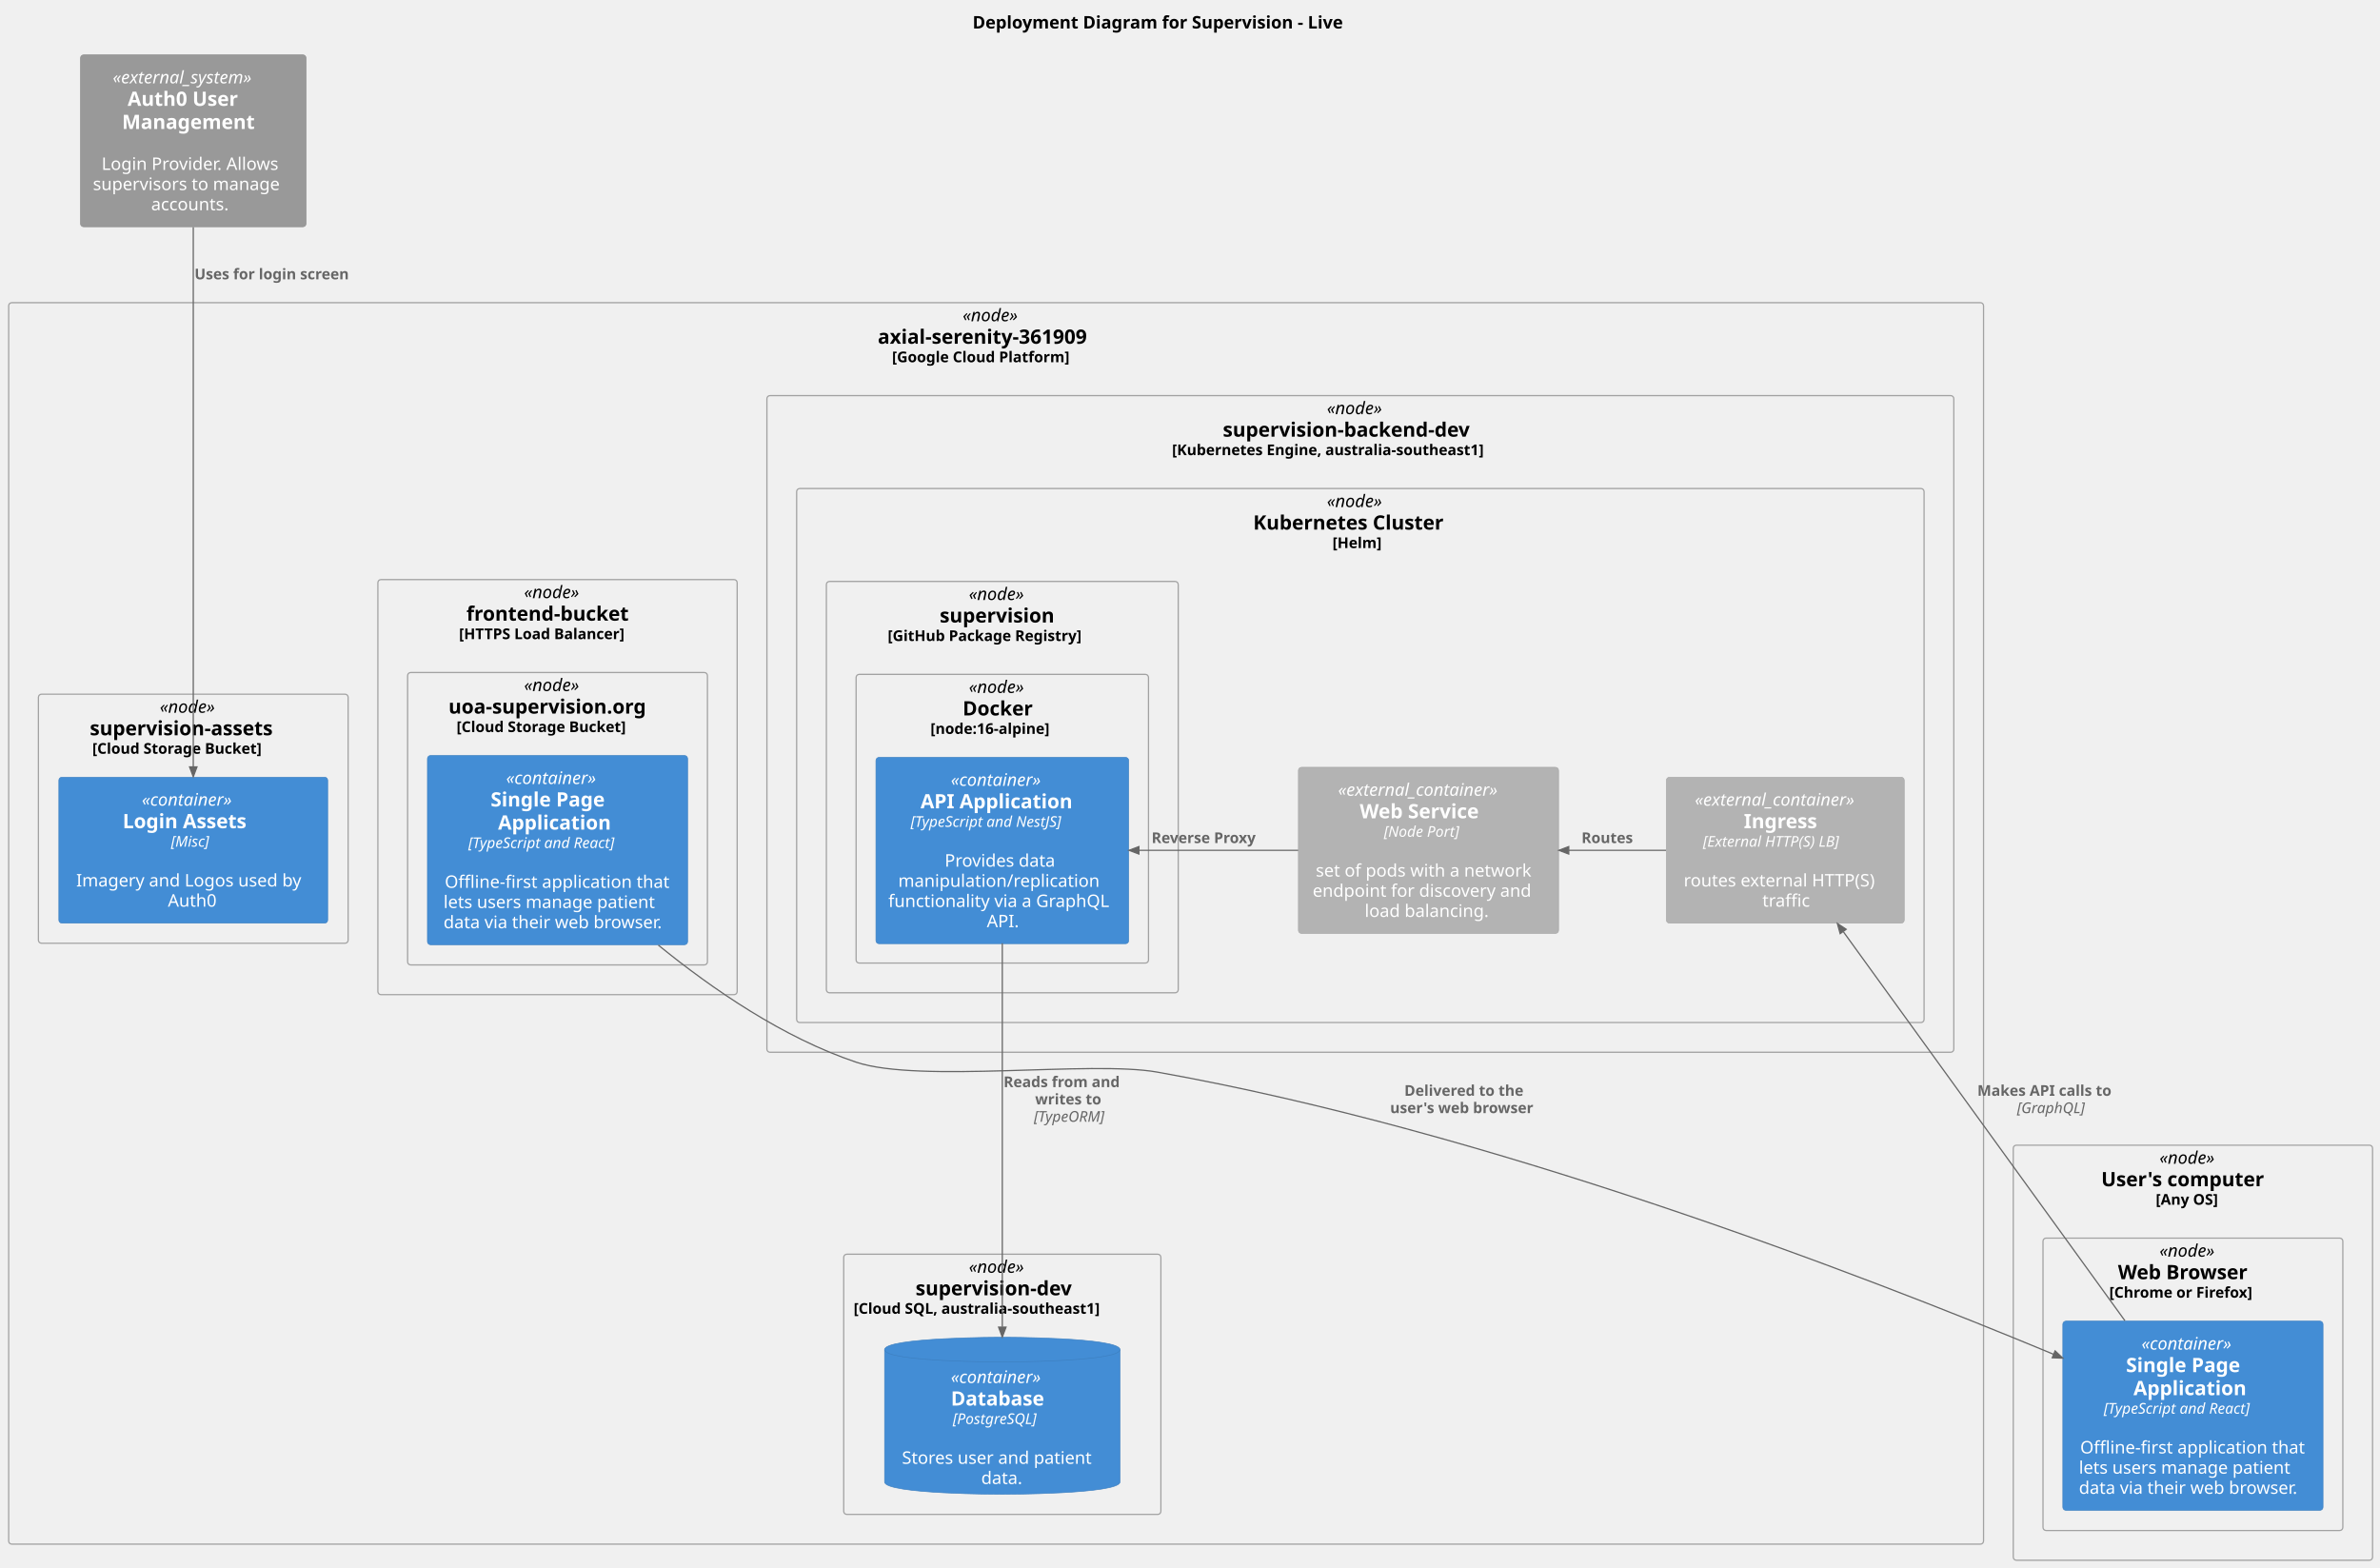
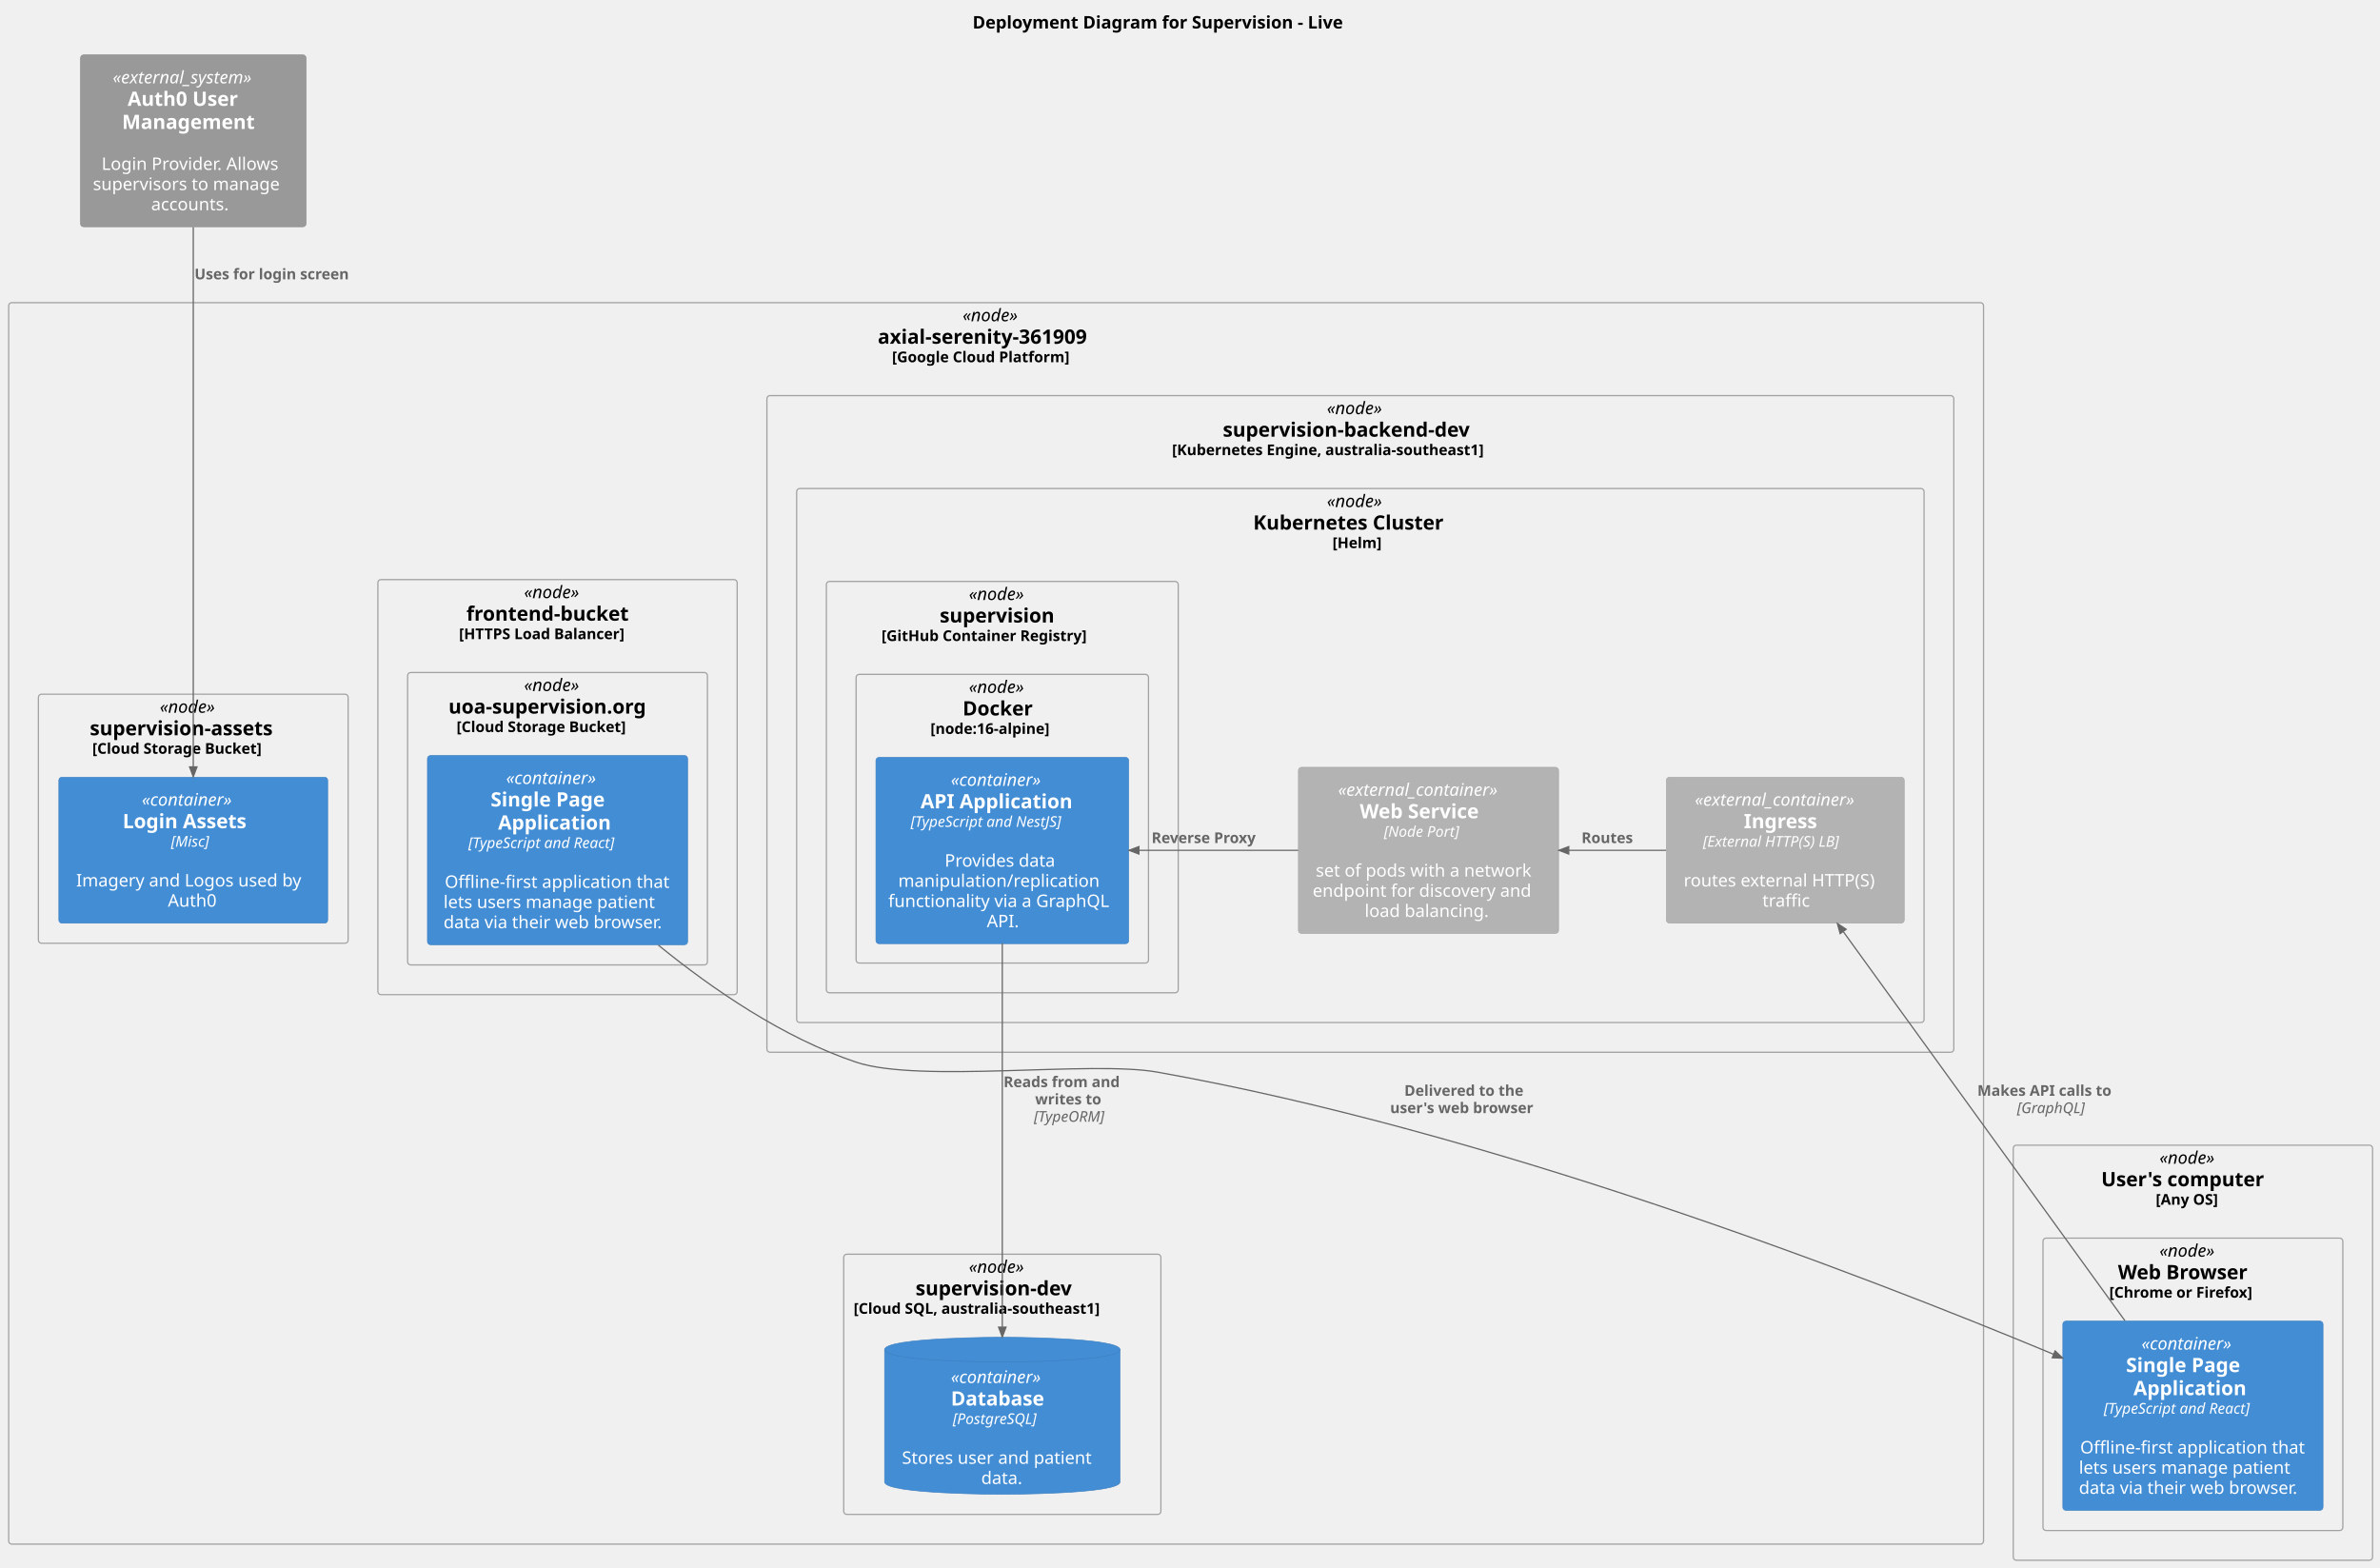
<svg xmlns="http://www.w3.org/2000/svg" contentStyleType="text/css" height="1265px" preserveAspectRatio="none" style="width:1921px;height:1265px;background:#FFFFFF;" version="1.1" viewBox="0 0 1921 1265" width="1921px" zoomAndPan="magnify">
  <defs />
  <g>
    <rect height="26.297" style="stroke:#00000000;stroke-width:1.0;fill:none;" width="347" x="780" y="5" />
    <text fill="#000000" font-family="sans-serif" font-size="14" font-weight="bold" lengthAdjust="spacing" textLength="337" x="785" y="22.995">Deployment Diagram for Supervision - Live</text>
    <g id="cluster_gcp">
      <rect height="1002" rx="2.5" ry="2.5" style="stroke:#A2A2A2;stroke-width:1.0;fill:none;" width="1594" x="7" y="244.297" />
      <text fill="#000000" font-family="sans-serif" font-size="14" font-style="italic" lengthAdjust="spacing" textLength="54" x="777" y="259.292">«node»</text>
      <text fill="#000000" font-family="sans-serif" font-size="16" font-weight="bold" lengthAdjust="spacing" textLength="191" x="708.5" y="277.445">axial-serenity-361909</text>
      <text fill="#000000" font-family="sans-serif" font-size="12" font-weight="bold" lengthAdjust="spacing" textLength="168" x="720" y="292.357">[Google Cloud Platform]</text>
    </g>
    <g id="cluster_dn_api">
      <rect height="530" rx="2.5" ry="2.5" style="stroke:#A2A2A2;stroke-width:1.0;fill:none;" width="958" x="619" y="319.297" />
      <text fill="#000000" font-family="sans-serif" font-size="14" font-style="italic" lengthAdjust="spacing" textLength="54" x="1071" y="334.292">«node»</text>
      <text fill="#000000" font-family="sans-serif" font-size="16" font-weight="bold" lengthAdjust="spacing" textLength="222" x="987" y="352.445">supervision-backend-dev</text>
      <text fill="#000000" font-family="sans-serif" font-size="12" font-weight="bold" lengthAdjust="spacing" textLength="304" x="946" y="367.357">[Kubernetes Engine, australia-southeast1]</text>
    </g>
    <g id="cluster_k8s">
      <rect height="431" rx="2.5" ry="2.5" style="stroke:#A2A2A2;stroke-width:1.0;fill:none;" width="910" x="643" y="394.297" />
      <text fill="#000000" font-family="sans-serif" font-size="14" font-style="italic" lengthAdjust="spacing" textLength="54" x="1071" y="409.292">«node»</text>
      <text fill="#000000" font-family="sans-serif" font-size="16" font-weight="bold" lengthAdjust="spacing" textLength="173" x="1011.5" y="427.445">Kubernetes Cluster</text>
      <text fill="#000000" font-family="sans-serif" font-size="12" font-weight="bold" lengthAdjust="spacing" textLength="45" x="1075.5" y="442.357">[Helm]</text>
    </g>
    <g id="cluster_ghr">
      <rect height="332" rx="2.5" ry="2.5" style="stroke:#A2A2A2;stroke-width:1.0;fill:none;" width="284" x="667" y="469.297" />
      <text fill="#000000" font-family="sans-serif" font-size="14" font-style="italic" lengthAdjust="spacing" textLength="54" x="782" y="484.292">«node»</text>
      <text fill="#000000" font-family="sans-serif" font-size="16" font-weight="bold" lengthAdjust="spacing" textLength="101" x="758.5" y="502.445">supervision</text>
-       <text fill="#000000" font-family="sans-serif" font-size="12" font-weight="bold" lengthAdjust="spacing" textLength="185" x="716.5" y="517.357">[GitHub Package Registry]</text>
+       <text fill="#000000" font-family="sans-serif" font-size="12" font-weight="bold" lengthAdjust="spacing" textLength="195" x="711.5" y="517.357">[GitHub Container Registry]</text>
    </g>
    <g id="cluster_docker">
      <rect height="233" rx="2.5" ry="2.5" style="stroke:#A2A2A2;stroke-width:1.0;fill:none;" width="236" x="691" y="544.297" />
      <text fill="#000000" font-family="sans-serif" font-size="14" font-style="italic" lengthAdjust="spacing" textLength="54" x="782" y="559.292">«node»</text>
      <text fill="#000000" font-family="sans-serif" font-size="16" font-weight="bold" lengthAdjust="spacing" textLength="64" x="777" y="577.445">Docker</text>
      <text fill="#000000" font-family="sans-serif" font-size="12" font-weight="bold" lengthAdjust="spacing" textLength="116" x="751" y="592.357">[node:16-alpine]</text>
    </g>
    <g id="cluster_frontentlb">
      <rect height="335" rx="2.5" ry="2.5" style="stroke:#A2A2A2;stroke-width:1.0;fill:none;" width="290" x="305" y="467.797" />
      <text fill="#000000" font-family="sans-serif" font-size="14" font-style="italic" lengthAdjust="spacing" textLength="54" x="423" y="482.792">«node»</text>
      <text fill="#000000" font-family="sans-serif" font-size="16" font-weight="bold" lengthAdjust="spacing" textLength="147" x="376.5" y="500.945">frontend-bucket</text>
      <text fill="#000000" font-family="sans-serif" font-size="12" font-weight="bold" lengthAdjust="spacing" textLength="159" x="370.5" y="515.857">[HTTPS Load Balancer]</text>
    </g>
    <g id="cluster_gcs_1">
      <rect height="236" rx="2.5" ry="2.5" style="stroke:#A2A2A2;stroke-width:1.0;fill:none;" width="242" x="329" y="542.797" />
      <text fill="#000000" font-family="sans-serif" font-size="14" font-style="italic" lengthAdjust="spacing" textLength="54" x="423" y="557.792">«node»</text>
      <text fill="#000000" font-family="sans-serif" font-size="16" font-weight="bold" lengthAdjust="spacing" textLength="176" x="362" y="575.945">uoa-supervision.org</text>
      <text fill="#000000" font-family="sans-serif" font-size="12" font-weight="bold" lengthAdjust="spacing" textLength="163" x="368.5" y="590.857">[Cloud Storage Bucket]</text>
    </g>
    <g id="cluster_gcs_2">
      <rect height="201" rx="2.5" ry="2.5" style="stroke:#A2A2A2;stroke-width:1.0;fill:none;" width="250" x="31" y="560.297" />
      <text fill="#000000" font-family="sans-serif" font-size="14" font-style="italic" lengthAdjust="spacing" textLength="54" x="129" y="575.292">«node»</text>
      <text fill="#000000" font-family="sans-serif" font-size="16" font-weight="bold" lengthAdjust="spacing" textLength="167" x="72.5" y="593.445">supervision-assets</text>
      <text fill="#000000" font-family="sans-serif" font-size="12" font-weight="bold" lengthAdjust="spacing" textLength="163" x="74.5" y="608.357">[Cloud Storage Bucket]</text>
    </g>
    <g id="cluster_gcp_db">
      <rect height="210" rx="2.5" ry="2.5" style="stroke:#A2A2A2;stroke-width:1.0;fill:none;" width="256" x="681" y="1012.297" />
      <text fill="#000000" font-family="sans-serif" font-size="14" font-style="italic" lengthAdjust="spacing" textLength="54" x="782" y="1027.292">«node»</text>
      <text fill="#000000" font-family="sans-serif" font-size="16" font-weight="bold" lengthAdjust="spacing" textLength="140" x="739" y="1045.445">supervision-dev</text>
      <text fill="#000000" font-family="sans-serif" font-size="12" font-weight="bold" lengthAdjust="spacing" textLength="240" x="689" y="1060.357">[Cloud SQL, australia-southeast1]</text>
    </g>
    <g id="cluster_computer">
      <rect height="335" rx="2.5" ry="2.5" style="stroke:#A2A2A2;stroke-width:1.0;fill:none;" width="290" x="1625" y="924.297" />
      <text fill="#000000" font-family="sans-serif" font-size="14" font-style="italic" lengthAdjust="spacing" textLength="54" x="1743" y="939.292">«node»</text>
      <text fill="#000000" font-family="sans-serif" font-size="16" font-weight="bold" lengthAdjust="spacing" textLength="148" x="1696" y="957.445">User's computer</text>
      <text fill="#000000" font-family="sans-serif" font-size="12" font-weight="bold" lengthAdjust="spacing" textLength="60" x="1740" y="972.357">[Any OS]</text>
    </g>
    <g id="cluster_browser">
      <rect height="236" rx="2.5" ry="2.5" style="stroke:#A2A2A2;stroke-width:1.0;fill:none;" width="242" x="1649" y="999.297" />
      <text fill="#000000" font-family="sans-serif" font-size="14" font-style="italic" lengthAdjust="spacing" textLength="54" x="1743" y="1014.292">«node»</text>
      <text fill="#000000" font-family="sans-serif" font-size="16" font-weight="bold" lengthAdjust="spacing" textLength="121" x="1709.5" y="1032.445">Web Browser</text>
      <text fill="#000000" font-family="sans-serif" font-size="12" font-weight="bold" lengthAdjust="spacing" textLength="135" x="1702.5" y="1047.357">[Chrome or Firefox]</text>
    </g>
    <g id="elem_ingress">
      <rect fill="#B3B3B3" height="117.781" rx="2.5" ry="2.5" style="stroke:#A6A6A6;stroke-width:0.5;" width="192" x="1345" y="627.297" />
      <text fill="#FFFFFF" font-family="sans-serif" font-size="14" font-style="italic" lengthAdjust="spacing" textLength="146" x="1368" y="650.292">«external_container»</text>
      <text fill="#FFFFFF" font-family="sans-serif" font-size="16" font-weight="bold" lengthAdjust="spacing" textLength="67" x="1407.5" y="668.445">Ingress</text>
      <text fill="#FFFFFF" font-family="sans-serif" font-size="12" font-style="italic" lengthAdjust="spacing" textLength="133" x="1374.5" y="683.357">[External HTTP(S) LB]</text>
      <text fill="#FFFFFF" font-family="sans-serif" font-size="14" lengthAdjust="spacing" textLength="4" x="1439" y="699.183"> </text>
      <text fill="#FFFFFF" font-family="sans-serif" font-size="14" lengthAdjust="spacing" textLength="164" x="1359" y="715.48">routes external HTTP(S)</text>
      <text fill="#FFFFFF" font-family="sans-serif" font-size="14" lengthAdjust="spacing" textLength="37" x="1422.5" y="731.776">traffic</text>
    </g>
    <g id="elem_webserv">
      <rect fill="#B3B3B3" height="134.078" rx="2.5" ry="2.5" style="stroke:#A6A6A6;stroke-width:0.5;" width="210" x="1048" y="619.297" />
      <text fill="#FFFFFF" font-family="sans-serif" font-size="14" font-style="italic" lengthAdjust="spacing" textLength="146" x="1080" y="642.292">«external_container»</text>
      <text fill="#FFFFFF" font-family="sans-serif" font-size="16" font-weight="bold" lengthAdjust="spacing" textLength="111" x="1097.5" y="660.445">Web Service</text>
      <text fill="#FFFFFF" font-family="sans-serif" font-size="12" font-style="italic" lengthAdjust="spacing" textLength="72" x="1117" y="675.357">[Node Port]</text>
      <text fill="#FFFFFF" font-family="sans-serif" font-size="14" lengthAdjust="spacing" textLength="4" x="1151" y="691.183"> </text>
      <text fill="#FFFFFF" font-family="sans-serif" font-size="14" lengthAdjust="spacing" textLength="182" x="1062" y="707.48">set of pods with a network</text>
      <text fill="#FFFFFF" font-family="sans-serif" font-size="14" lengthAdjust="spacing" textLength="183" x="1059.5" y="723.776">endpoint for discovery and</text>
      <text fill="#FFFFFF" font-family="sans-serif" font-size="14" lengthAdjust="spacing" textLength="103" x="1101.5" y="740.073">load balancing.</text>
    </g>
    <g id="elem_api">
      <rect fill="#438DD5" height="150.375" rx="2.5" ry="2.5" style="stroke:#3C7FC0;stroke-width:0.5;" width="204" x="707" y="611.297" />
      <text fill="#FFFFFF" font-family="sans-serif" font-size="14" font-style="italic" lengthAdjust="spacing" textLength="83" x="767.5" y="634.292">«container»</text>
      <text fill="#FFFFFF" font-family="sans-serif" font-size="16" font-weight="bold" lengthAdjust="spacing" textLength="132" x="743" y="652.445">API Application</text>
      <text fill="#FFFFFF" font-family="sans-serif" font-size="12" font-style="italic" lengthAdjust="spacing" textLength="148" x="735" y="667.357">[TypeScript and NestJS]</text>
      <text fill="#FFFFFF" font-family="sans-serif" font-size="14" lengthAdjust="spacing" textLength="4" x="807" y="683.183"> </text>
      <text fill="#FFFFFF" font-family="sans-serif" font-size="14" lengthAdjust="spacing" textLength="93" x="762.5" y="699.48">Provides data</text>
      <text fill="#FFFFFF" font-family="sans-serif" font-size="14" lengthAdjust="spacing" textLength="164" x="725" y="715.776">manipulation/replication</text>
      <text fill="#FFFFFF" font-family="sans-serif" font-size="14" lengthAdjust="spacing" textLength="180" x="717" y="732.073">functionality via a GraphQL</text>
      <text fill="#FFFFFF" font-family="sans-serif" font-size="14" lengthAdjust="spacing" textLength="25" x="796.5" y="748.37">API.</text>
    </g>
    <g id="elem_spa">
      <rect fill="#438DD5" height="152.703" rx="2.5" ry="2.5" style="stroke:#3C7FC0;stroke-width:0.5;" width="210" x="345" y="609.797" />
      <text fill="#FFFFFF" font-family="sans-serif" font-size="14" font-style="italic" lengthAdjust="spacing" textLength="83" x="408.5" y="632.792">«container»</text>
      <text fill="#FFFFFF" font-family="sans-serif" font-size="16" font-weight="bold" lengthAdjust="spacing" textLength="102" x="396" y="650.945">Single Page</text>
      <text fill="#FFFFFF" font-family="sans-serif" font-size="16" font-weight="bold" lengthAdjust="spacing" textLength="96" x="402" y="669.57">Application</text>
      <text fill="#FFFFFF" font-family="sans-serif" font-size="12" font-style="italic" lengthAdjust="spacing" textLength="144" x="378" y="684.482">[TypeScript and React]</text>
      <text fill="#FFFFFF" font-family="sans-serif" font-size="14" lengthAdjust="spacing" textLength="4" x="448" y="700.308"> </text>
      <text fill="#FFFFFF" font-family="sans-serif" font-size="14" lengthAdjust="spacing" textLength="182" x="359" y="716.605">Offline-first application that</text>
      <text fill="#FFFFFF" font-family="sans-serif" font-size="14" lengthAdjust="spacing" textLength="180" x="358" y="732.901">lets users manage patient</text>
      <text fill="#FFFFFF" font-family="sans-serif" font-size="14" lengthAdjust="spacing" textLength="184" x="358" y="749.198">data via their web browser.</text>
    </g>
    <g id="elem_assets">
      <rect fill="#438DD5" height="117.781" rx="2.5" ry="2.5" style="stroke:#3C7FC0;stroke-width:0.5;" width="217" x="47.5" y="627.297" />
      <text fill="#FFFFFF" font-family="sans-serif" font-size="14" font-style="italic" lengthAdjust="spacing" textLength="83" x="114.5" y="650.292">«container»</text>
      <text fill="#FFFFFF" font-family="sans-serif" font-size="16" font-weight="bold" lengthAdjust="spacing" textLength="114" x="99" y="668.445">Login Assets</text>
      <text fill="#FFFFFF" font-family="sans-serif" font-size="12" font-style="italic" lengthAdjust="spacing" textLength="36" x="138" y="683.357">[Misc]</text>
      <text fill="#FFFFFF" font-family="sans-serif" font-size="14" lengthAdjust="spacing" textLength="4" x="154" y="699.183"> </text>
      <text fill="#FFFFFF" font-family="sans-serif" font-size="14" lengthAdjust="spacing" textLength="189" x="61.5" y="715.48">Imagery and Logos used by</text>
      <text fill="#FFFFFF" font-family="sans-serif" font-size="14" lengthAdjust="spacing" textLength="41" x="135.5" y="731.776">Auth0</text>
    </g>
    <g id="elem_db">
      <path d="M714,1089.297 C714,1079.297 809,1079.297 809,1079.297 C809,1079.297 904,1079.297 904,1089.297 L904,1196.078 C904,1206.078 809,1206.078 809,1206.078 C809,1206.078 714,1206.078 714,1196.078 L714,1089.297 " fill="#438DD5" style="stroke:#3C7FC0;stroke-width:0.5;" />
      <path d="M714,1089.297 C714,1099.297 809,1099.297 809,1099.297 C809,1099.297 904,1099.297 904,1089.297 " fill="none" style="stroke:#3C7FC0;stroke-width:0.5;" />
      <text fill="#FFFFFF" font-family="sans-serif" font-size="14" font-style="italic" lengthAdjust="spacing" textLength="83" x="767.5" y="1116.292">«container»</text>
      <text fill="#FFFFFF" font-family="sans-serif" font-size="16" font-weight="bold" lengthAdjust="spacing" textLength="83" x="767.5" y="1134.445">Database</text>
      <text fill="#FFFFFF" font-family="sans-serif" font-size="12" font-style="italic" lengthAdjust="spacing" textLength="80" x="769" y="1149.357">[PostgreSQL]</text>
      <text fill="#FFFFFF" font-family="sans-serif" font-size="14" lengthAdjust="spacing" textLength="4" x="807" y="1165.183"> </text>
      <text fill="#FFFFFF" font-family="sans-serif" font-size="14" lengthAdjust="spacing" textLength="162" x="728" y="1181.479">Stores user and patient</text>
      <text fill="#FFFFFF" font-family="sans-serif" font-size="14" lengthAdjust="spacing" textLength="34" x="792" y="1197.776">data.</text>
    </g>
    <g id="elem_spa_deployed">
      <rect fill="#438DD5" height="152.703" rx="2.5" ry="2.5" style="stroke:#3C7FC0;stroke-width:0.5;" width="210" x="1665" y="1066.297" />
      <text fill="#FFFFFF" font-family="sans-serif" font-size="14" font-style="italic" lengthAdjust="spacing" textLength="83" x="1728.5" y="1089.292">«container»</text>
      <text fill="#FFFFFF" font-family="sans-serif" font-size="16" font-weight="bold" lengthAdjust="spacing" textLength="102" x="1716" y="1107.445">Single Page</text>
      <text fill="#FFFFFF" font-family="sans-serif" font-size="16" font-weight="bold" lengthAdjust="spacing" textLength="96" x="1722" y="1126.07">Application</text>
      <text fill="#FFFFFF" font-family="sans-serif" font-size="12" font-style="italic" lengthAdjust="spacing" textLength="144" x="1698" y="1140.982">[TypeScript and React]</text>
      <text fill="#FFFFFF" font-family="sans-serif" font-size="14" lengthAdjust="spacing" textLength="4" x="1768" y="1156.808"> </text>
      <text fill="#FFFFFF" font-family="sans-serif" font-size="14" lengthAdjust="spacing" textLength="182" x="1679" y="1173.104">Offline-first application that</text>
      <text fill="#FFFFFF" font-family="sans-serif" font-size="14" lengthAdjust="spacing" textLength="180" x="1678" y="1189.401">lets users manage patient</text>
      <text fill="#FFFFFF" font-family="sans-serif" font-size="14" lengthAdjust="spacing" textLength="184" x="1678" y="1205.698">data via their web browser.</text>
    </g>
    <g id="elem_auth0">
      <rect fill="#999999" height="138.734" rx="2.5" ry="2.5" style="stroke:#8A8A8A;stroke-width:0.5;" width="182" x="65" y="44.297" />
      <text fill="#FFFFFF" font-family="sans-serif" font-size="14" font-style="italic" lengthAdjust="spacing" textLength="130" x="91" y="67.292">«external_system»</text>
      <text fill="#FFFFFF" font-family="sans-serif" font-size="16" font-weight="bold" lengthAdjust="spacing" textLength="100" x="103" y="85.445">Auth0 User</text>
      <text fill="#FFFFFF" font-family="sans-serif" font-size="16" font-weight="bold" lengthAdjust="spacing" textLength="115" x="98.5" y="104.07">Management</text>
      <text fill="#FFFFFF" font-family="sans-serif" font-size="14" lengthAdjust="spacing" textLength="4" x="154" y="120.839"> </text>
      <text fill="#FFFFFF" font-family="sans-serif" font-size="14" lengthAdjust="spacing" textLength="148" x="82" y="137.136">Login Provider. Allows</text>
      <text fill="#FFFFFF" font-family="sans-serif" font-size="14" lengthAdjust="spacing" textLength="158" x="75" y="153.433">supervisors to manage</text>
      <text fill="#FFFFFF" font-family="sans-serif" font-size="14" lengthAdjust="spacing" textLength="68" x="122" y="169.73">accounts.</text>
    </g>
    <g id="link_webserv_ingress">
      <path d="M1266.2,686.297 C1292.16,686.297 1319.52,686.297 1344.69,686.297 " fill="none" id="webserv-backto-ingress" style="stroke:#666666;stroke-width:1.0;" />
      <polygon fill="#666666" points="1258.2,686.297,1266.2,689.297,1266.2,683.297,1258.2,686.297" style="stroke:#666666;stroke-width:1.0;" />
      <text fill="#666666" font-family="sans-serif" font-size="12" font-weight="bold" lengthAdjust="spacing" textLength="50" x="1276.5" y="680.436">Routes</text>
    </g>
    <g id="link_api_webserv">
      <path d="M919.44,686.297 C960.59,686.297 1007.17,686.297 1047.84,686.297 " fill="none" id="api-backto-webserv" style="stroke:#666666;stroke-width:1.0;" />
      <polygon fill="#666666" points="911.28,686.297,919.28,689.297,919.28,683.297,911.28,686.297" style="stroke:#666666;stroke-width:1.0;" />
      <text fill="#666666" font-family="sans-serif" font-size="12" font-weight="bold" lengthAdjust="spacing" textLength="100" x="929.5" y="680.436">Reverse Proxy</text>
    </g>
    <g id="link_spa_spa_deployed">
      <path d="M531.37,762.827 C575.21,798.537 632.26,837.597 691,857.297 C742.22,874.477 880.81,855.827 934,865.297 C1201.05,912.837 1499.52,1027.307 1657.57,1093.087 " fill="none" id="spa-to-spa_deployed" style="stroke:#666666;stroke-width:1.0;" />
      <polygon fill="#666666" points="1664.99,1096.177,1658.765,1090.325,1656.452,1095.861,1664.99,1096.177" style="stroke:#666666;stroke-width:1.0;" />
      <text fill="#666666" font-family="sans-serif" font-size="12" font-weight="bold" lengthAdjust="spacing" textLength="114" x="1133.5" y="884.436">Delivered to the</text>
      <text fill="#666666" font-family="sans-serif" font-size="12" font-weight="bold" lengthAdjust="spacing" textLength="141" x="1122" y="898.404">user's web browser</text>
    </g>
    <g id="link_spa_deployed_ingress">
      <path d="M1715.11,1065.967 C1651.55,978.167 1547.93,835.017 1487.96,752.167 " fill="none" id="spa_deployed-to-ingress" style="stroke:#666666;stroke-width:1.0;" />
      <polygon fill="#666666" points="1483,745.317,1485.274,753.553,1490.129,750.027,1483,745.317" style="stroke:#666666;stroke-width:1.0;" />
      <text fill="#666666" font-family="sans-serif" font-size="12" font-weight="bold" lengthAdjust="spacing" textLength="127" x="1596" y="884.436">Makes API calls to</text>
      <text fill="#666666" font-family="sans-serif" font-size="12" font-style="italic" lengthAdjust="spacing" textLength="63" x="1628" y="898.404">[GraphQL]</text>
    </g>
    <g id="link_auth0_assets">
      <path d="M156,183.327 C156,293.697 156,509.457 156,618.627 " fill="none" id="auth0-to-assets" style="stroke:#666666;stroke-width:1.0;" />
      <polygon fill="#666666" points="156,626.937,159,618.937,153,618.937,156,626.937" style="stroke:#666666;stroke-width:1.0;" />
      <text fill="#666666" font-family="sans-serif" font-size="12" font-weight="bold" lengthAdjust="spacing" textLength="150" x="157" y="225.435">Uses for login screen</text>
    </g>
    <g id="link_api_db">
      <path d="M809,761.327 C809,846.897 809,986.707 809,1070.917 " fill="none" id="api-to-db" style="stroke:#666666;stroke-width:1.0;" />
      <polygon fill="#666666" points="809,1079.137,812,1071.137,806,1071.137,809,1079.137" style="stroke:#666666;stroke-width:1.0;" />
      <text fill="#666666" font-family="sans-serif" font-size="12" font-weight="bold" lengthAdjust="spacing" textLength="111" x="810" y="877.436">Reads from and</text>
      <text fill="#666666" font-family="sans-serif" font-size="12" font-weight="bold" lengthAdjust="spacing" textLength="64" x="835.5" y="891.404">writes to</text>
      <text fill="#666666" font-family="sans-serif" font-size="12" font-style="italic" lengthAdjust="spacing" textLength="66" x="834.5" y="905.373">[TypeORM]</text>
    </g>
  </g>
</svg>
